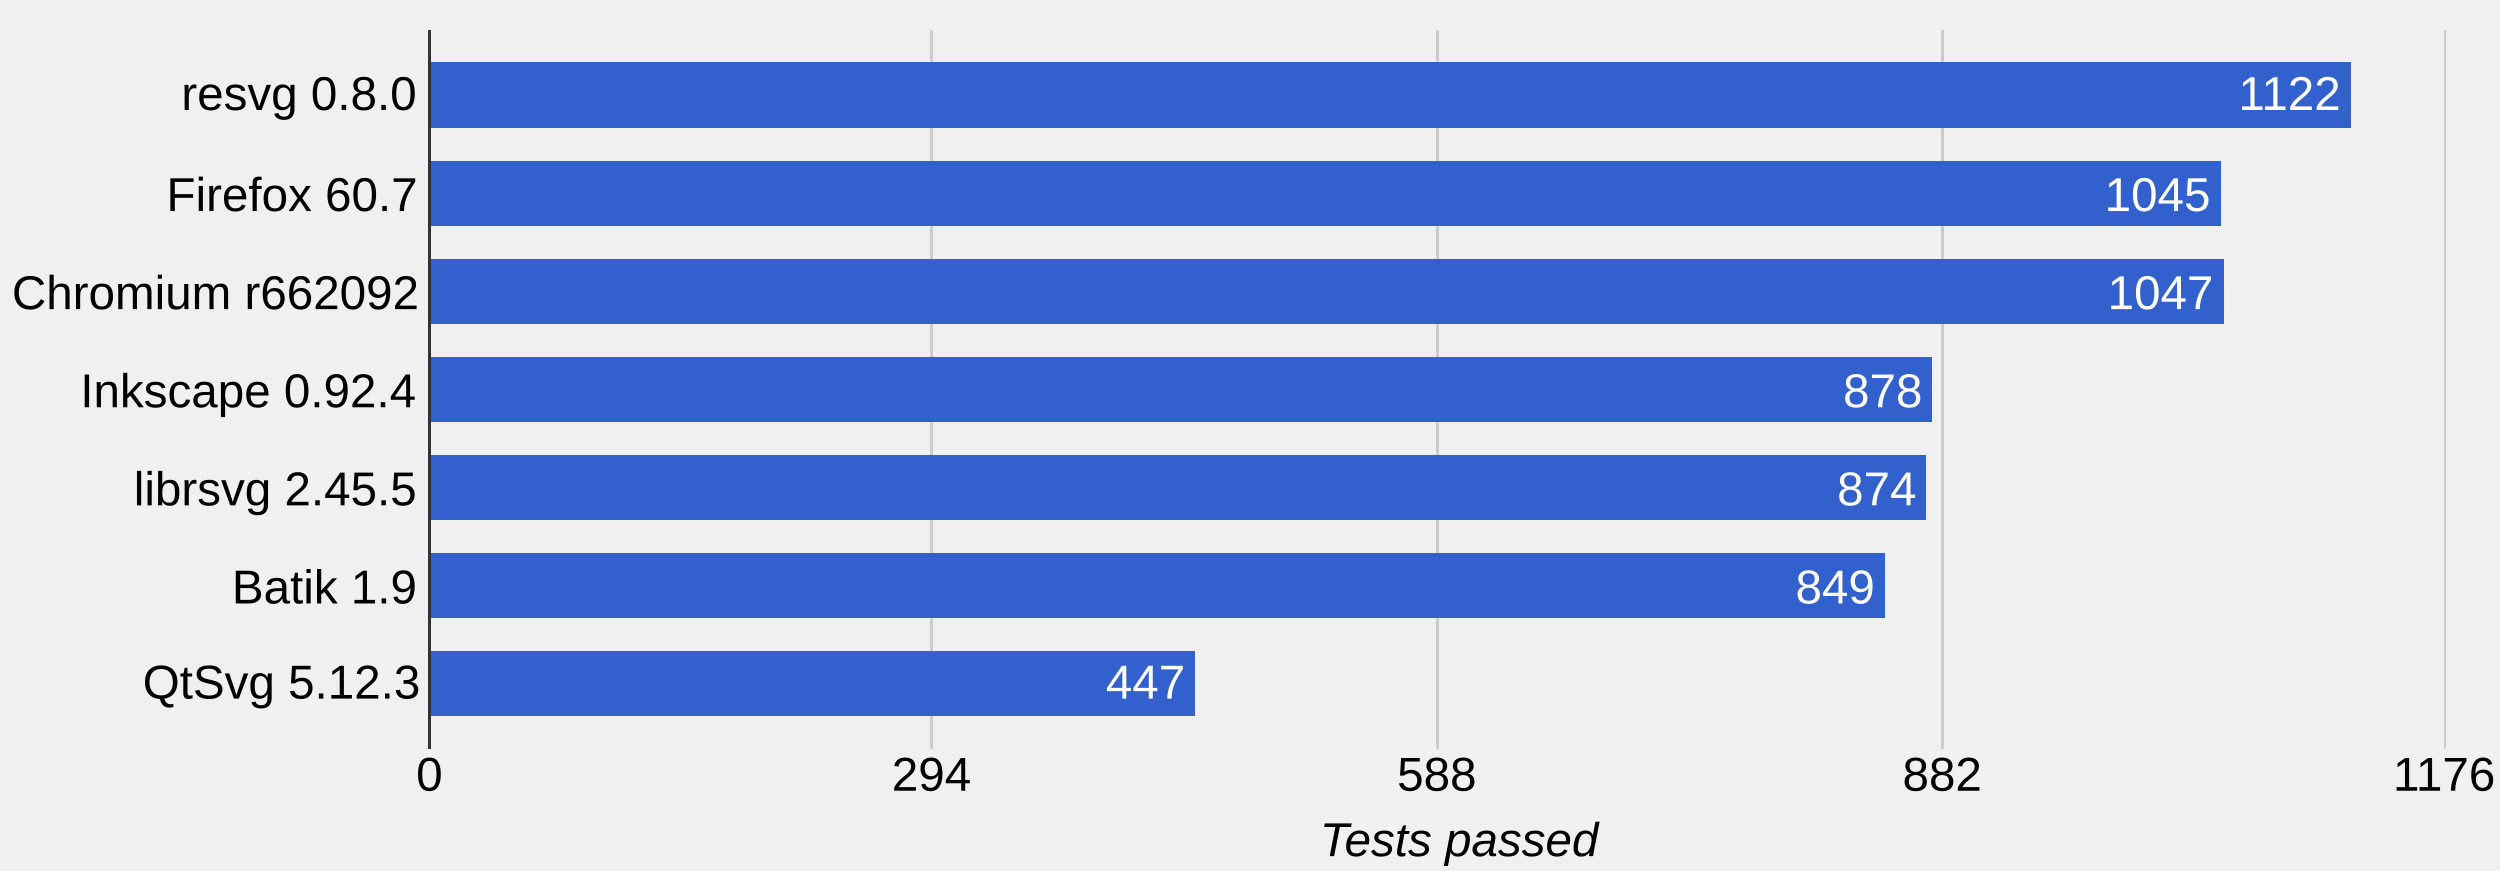
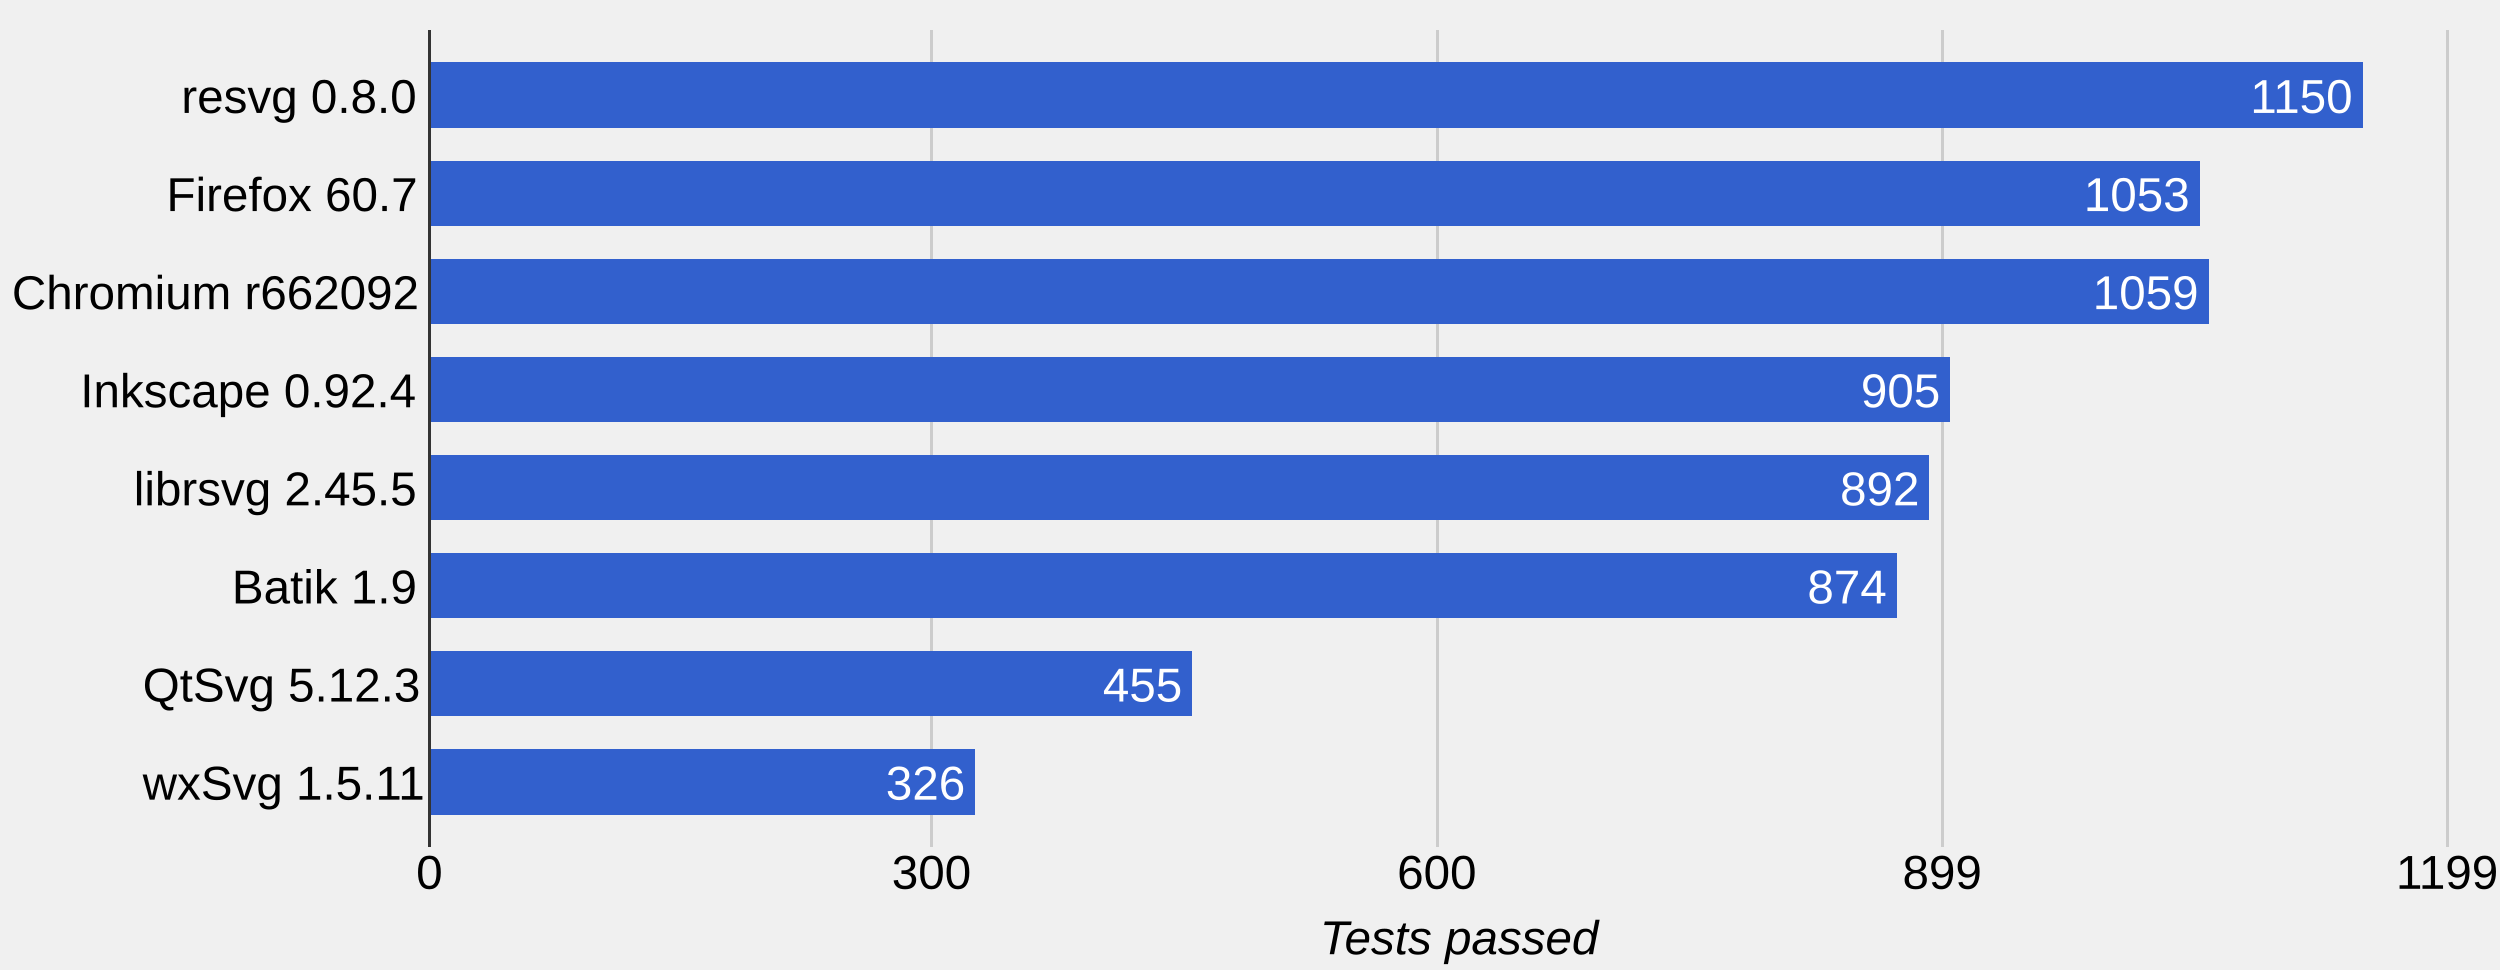
- <svg xmlns="http://www.w3.org/2000/svg" height="293" shape-rendering="crispEdges" width="841">
-   <text font-family="Arial" font-size="16" x="61" y="37">resvg 0.8.0</text>
+ <svg xmlns="http://www.w3.org/2000/svg" height="326" shape-rendering="crispEdges" width="841">
+   <text font-family="Arial" font-size="16" x="61" y="38">resvg 0.8.0</text>
  <text font-family="Arial" font-size="16" x="56" y="71">Firefox 60.7</text>
  <text font-family="Arial" font-size="16" x="4" y="104">Chromium r662092</text>
  <text font-family="Arial" font-size="16" x="27" y="137">Inkscape 0.92.4</text>
  <text font-family="Arial" font-size="16" x="45" y="170">librsvg 2.45.5</text>
  <text font-family="Arial" font-size="16" x="78" y="203">Batik 1.9</text>
-   <text font-family="Arial" font-size="16" x="48" y="235">QtSvg 5.12.3</text>
-   <rect fill="#ccc" height="242" width="1" x="144" y="10" />
-   <text fill="#000" font-family="Arial" font-size="16" x="140" y="266">0</text>
-   <rect fill="#ccc" height="242" width="1" x="313" y="10" />
-   <text fill="#000" font-family="Arial" font-size="16" x="300" y="266">294</text>
-   <rect fill="#ccc" height="242" width="1" x="483" y="10" />
-   <text fill="#000" font-family="Arial" font-size="16" x="470" y="266">588</text>
-   <rect fill="#ccc" height="242" width="1" x="653" y="10" />
-   <text fill="#000" font-family="Arial" font-size="16" x="640" y="266">882</text>
-   <rect fill="#ccc" height="242" width="1" x="822" y="10" />
-   <text fill="#000" font-family="Arial" font-size="16" x="805" y="266">1176</text>
-   <rect fill="#3260cd" height="22" width="647" x="144" y="21" />
-   <text fill="#fff" font-family="Arial" font-size="16" x="753" y="37">1122</text>
-   <rect fill="#3260cd" height="22" width="603" x="144" y="54" />
-   <text fill="#fff" font-family="Arial" font-size="16" x="708" y="71">1045</text>
-   <rect fill="#3260cd" height="22" width="604" x="144" y="87" />
-   <text fill="#fff" font-family="Arial" font-size="16" x="709" y="104">1047</text>
-   <rect fill="#3260cd" height="22" width="506" x="144" y="120" />
-   <text fill="#fff" font-family="Arial" font-size="16" x="620" y="137">878</text>
-   <rect fill="#3260cd" height="22" width="504" x="144" y="153" />
-   <text fill="#fff" font-family="Arial" font-size="16" x="618" y="170">874</text>
-   <rect fill="#3260cd" height="22" width="490" x="144" y="186" />
-   <text fill="#fff" font-family="Arial" font-size="16" x="604" y="203">849</text>
-   <rect fill="#3260cd" height="22" width="258" x="144" y="219" />
-   <text fill="#fff" font-family="Arial" font-size="16" x="372" y="235">447</text>
-   <rect fill="#333" height="242" width="1" x="144" y="10" />
-   <text font-family="Arial" font-size="16" font-style="italic" x="444" y="288">Tests passed</text>
+   <text font-family="Arial" font-size="16" x="48" y="236">QtSvg 5.12.3</text>
+   <text font-family="Arial" font-size="16" x="48" y="269">wxSvg 1.5.11</text>
+   <rect fill="#ccc" height="275" width="1" x="144" y="10" />
+   <text fill="#000" font-family="Arial" font-size="16" x="140" y="299">0</text>
+   <rect fill="#ccc" height="275" width="1" x="313" y="10" />
+   <text fill="#000" font-family="Arial" font-size="16" x="300" y="299">300</text>
+   <rect fill="#ccc" height="275" width="1" x="483" y="10" />
+   <text fill="#000" font-family="Arial" font-size="16" x="470" y="299">600</text>
+   <rect fill="#ccc" height="275" width="1" x="653" y="10" />
+   <text fill="#000" font-family="Arial" font-size="16" x="640" y="299">899</text>
+   <rect fill="#ccc" height="275" width="1" x="823" y="10" />
+   <text fill="#000" font-family="Arial" font-size="16" x="806" y="299">1199</text>
+   <rect fill="#3260cd" height="22" width="651" x="144" y="21" />
+   <text fill="#fff" font-family="Arial" font-size="16" x="757" y="38">1150</text>
+   <rect fill="#3260cd" height="22" width="596" x="144" y="54" />
+   <text fill="#fff" font-family="Arial" font-size="16" x="701" y="71">1053</text>
+   <rect fill="#3260cd" height="22" width="599" x="144" y="87" />
+   <text fill="#fff" font-family="Arial" font-size="16" x="704" y="104">1059</text>
+   <rect fill="#3260cd" height="22" width="512" x="144" y="120" />
+   <text fill="#fff" font-family="Arial" font-size="16" x="626" y="137">905</text>
+   <rect fill="#3260cd" height="22" width="505" x="144" y="153" />
+   <text fill="#fff" font-family="Arial" font-size="16" x="619" y="170">892</text>
+   <rect fill="#3260cd" height="22" width="494" x="144" y="186" />
+   <text fill="#fff" font-family="Arial" font-size="16" x="608" y="203">874</text>
+   <rect fill="#3260cd" height="22" width="257" x="144" y="219" />
+   <text fill="#fff" font-family="Arial" font-size="16" x="371" y="236">455</text>
+   <rect fill="#3260cd" height="22" width="184" x="144" y="252" />
+   <text fill="#fff" font-family="Arial" font-size="16" x="298" y="269">326</text>
+   <rect fill="#333" height="275" width="1" x="144" y="10" />
+   <text font-family="Arial" font-size="16" font-style="italic" x="444" y="321">Tests passed</text>
</svg>
